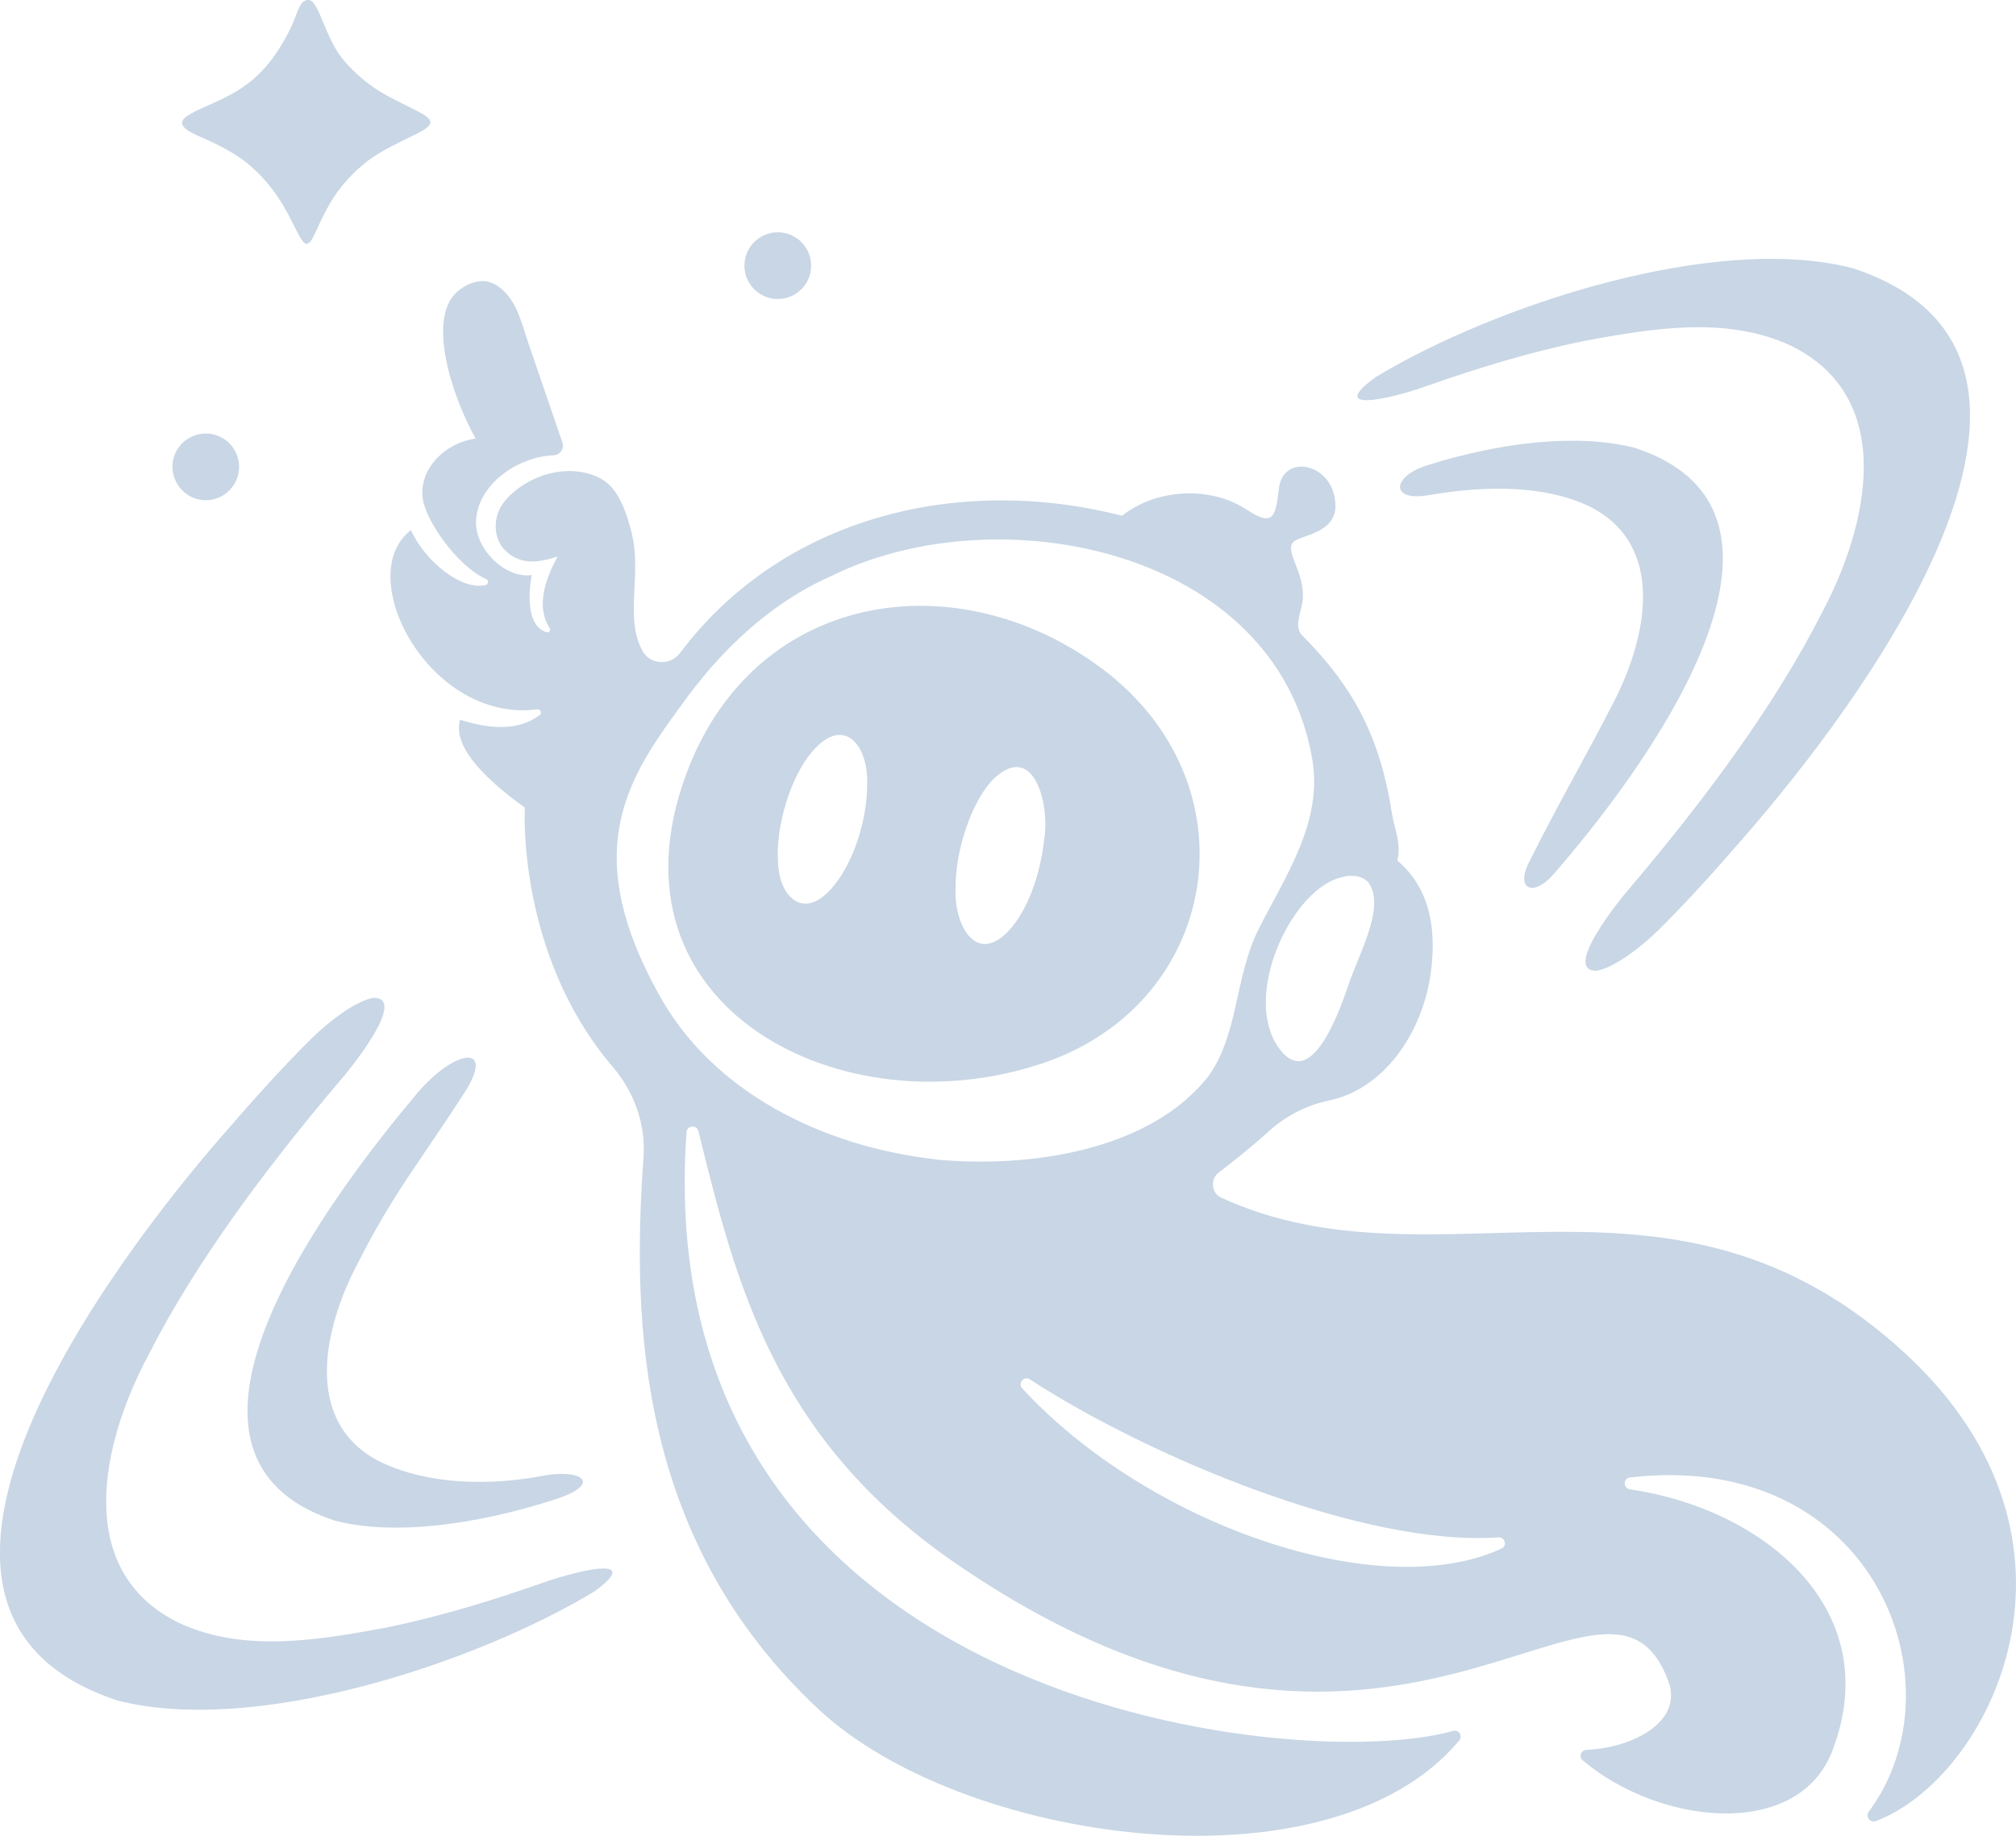
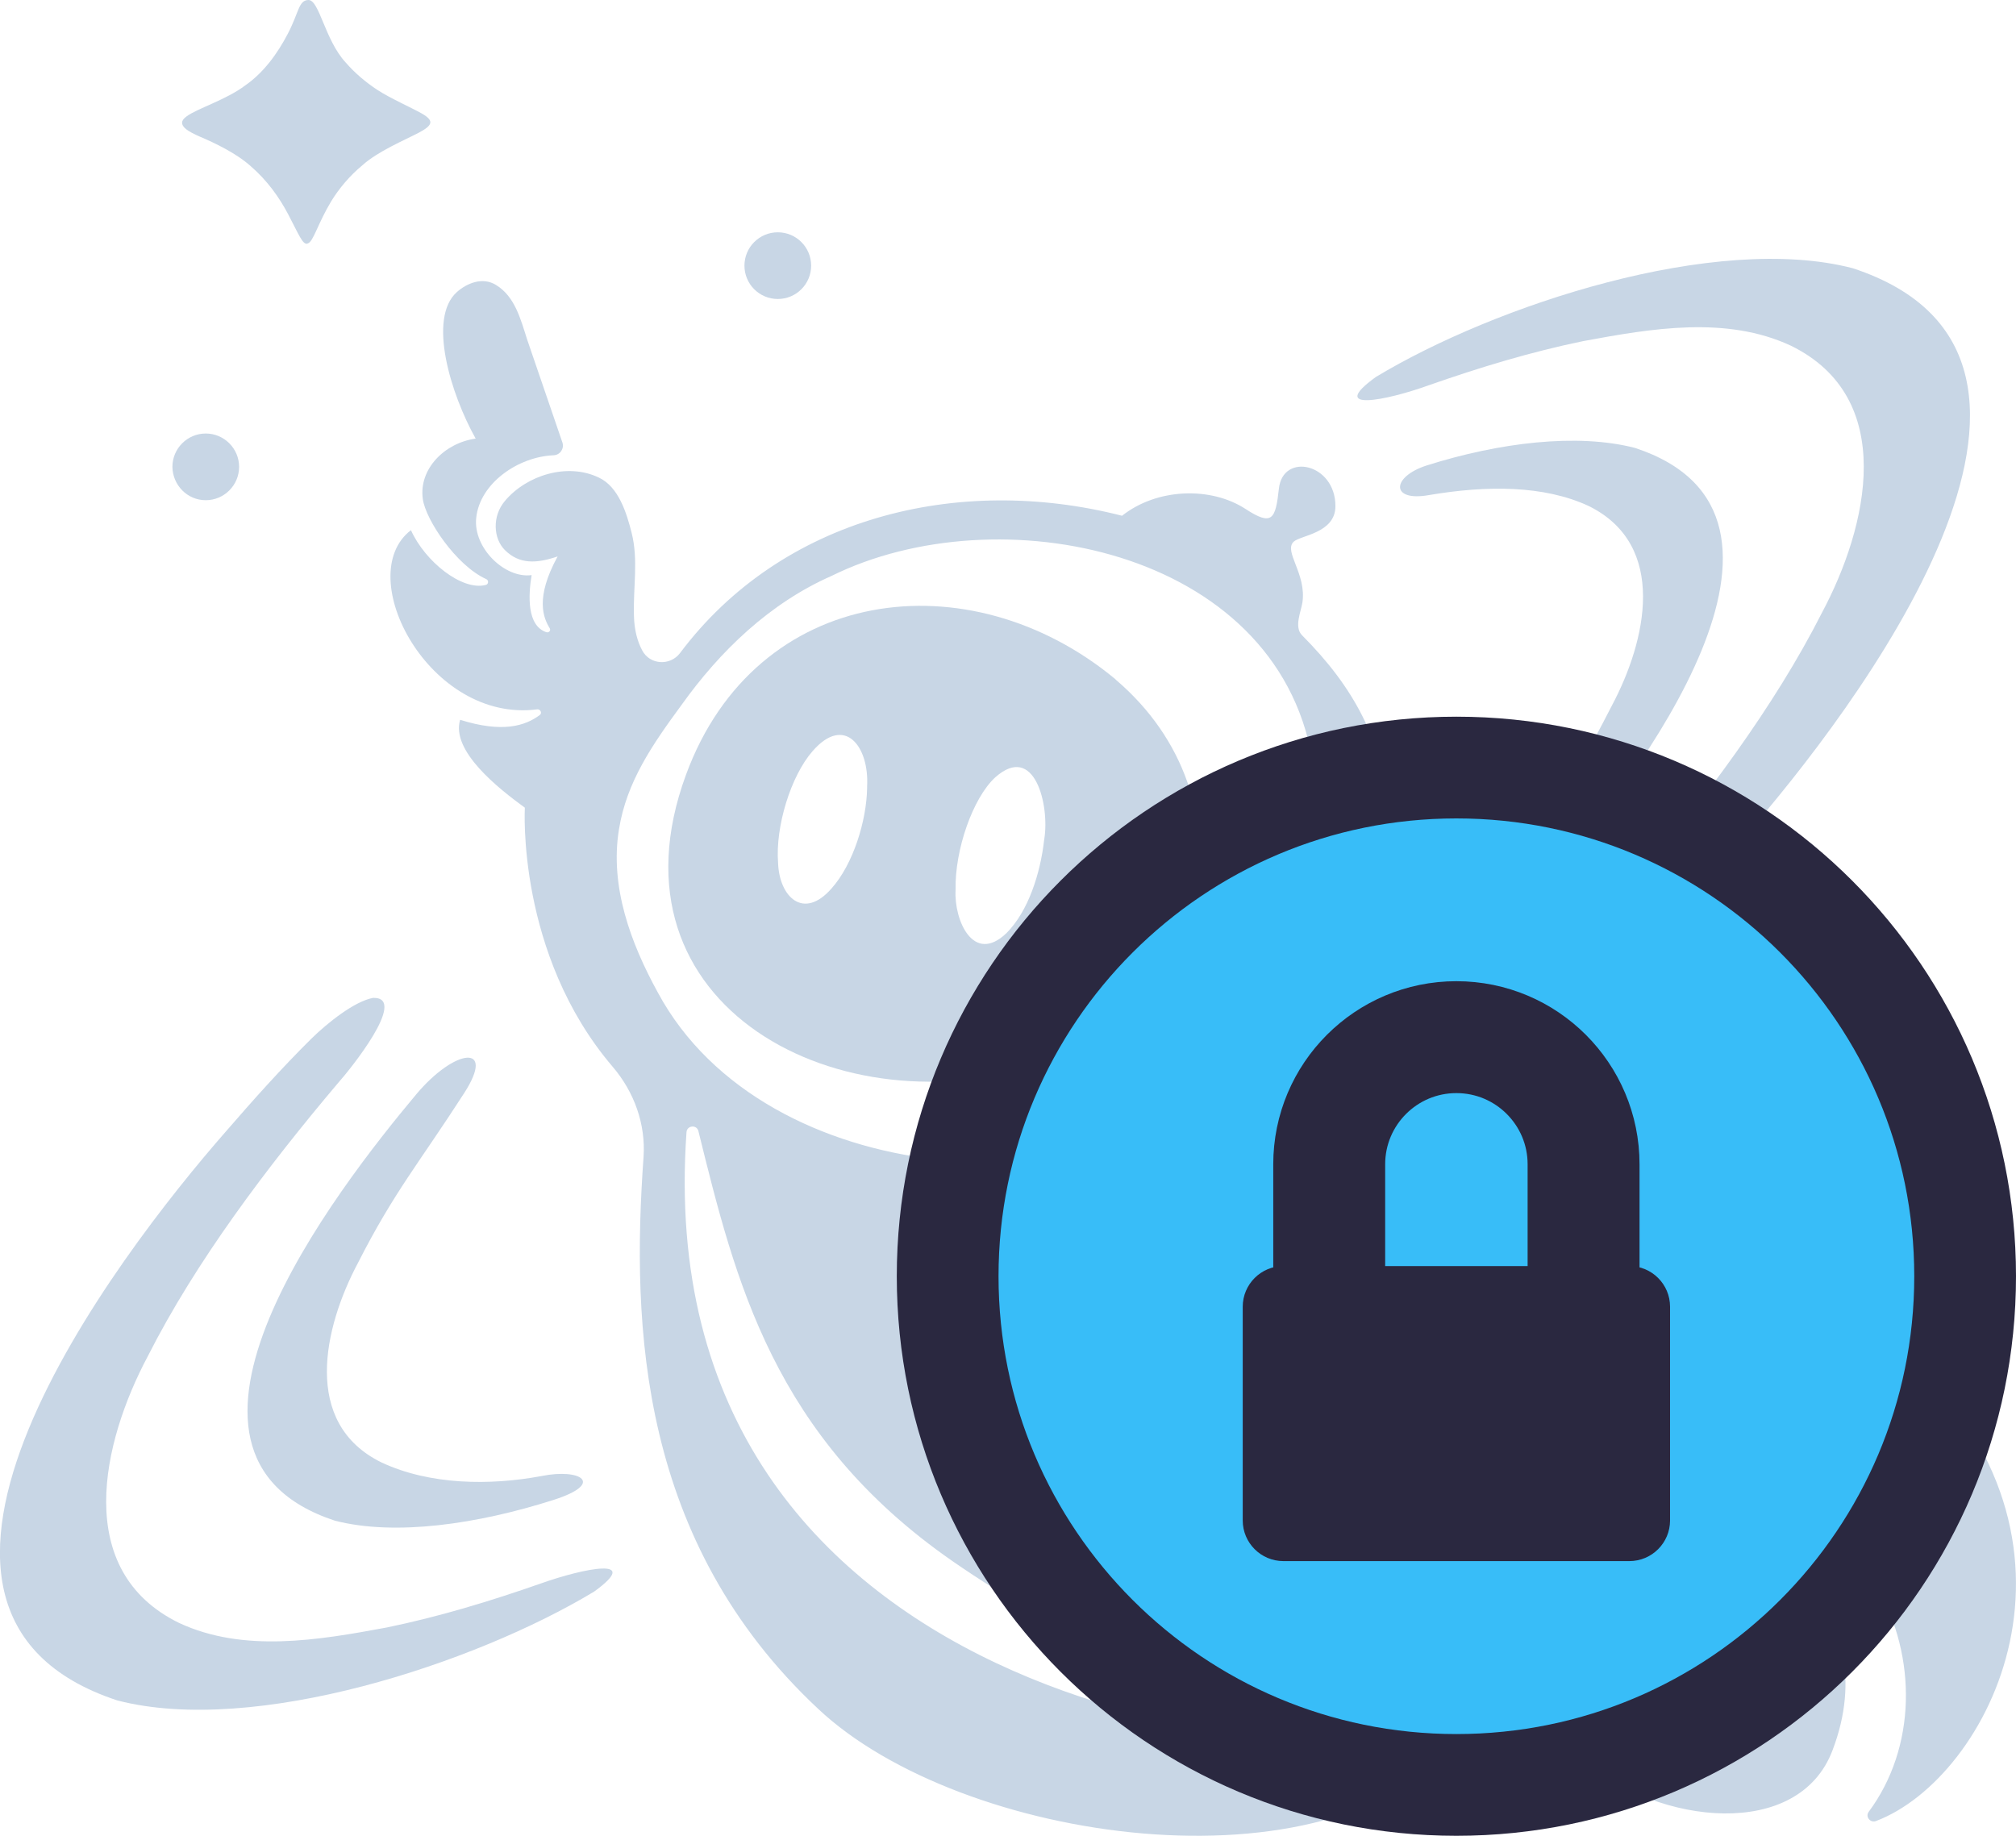
- <svg xmlns="http://www.w3.org/2000/svg" version="1.0" id="Layer_1" x="0px" y="0px" viewBox="0 0 713.3 649.6" style="enable-background:new 0 0 713.3 649.6;" xml:space="preserve">
-   <style type="text/css">
- 	.st0{fill:#C8D6E5;}
- </style>
-   <g>
-     <path class="st0" d="M70.6,48.3c5.4,2.3,13,5.9,18.1,10.5c5.8,5,10.1,11,13.3,17.1c3.6,6.8,5.1,10.9,6.8,10.3l0.1-0.1h0.1   c1.9-0.7,3.5-7.1,8.2-14.9c2.7-4.4,6.5-9,11-12.7c5.4-4.9,14.9-8.9,19.9-11.5c4.9-2.6,5.7-4.2,1.2-6.8c-3.7-2.1-11.2-5.4-15.8-8.4   c-4.1-2.7-8-6-11.2-9.7C114.9,14.1,113-0.1,109.1,0c-3.5,0.1-3.3,4.4-7.3,12c-3.6,6.9-8.5,13.7-15,18.2c-6.7,5.1-17.3,8.3-20.8,11   C61.6,44.3,67.5,46.9,70.6,48.3z" />
-     <path class="st0" d="M41.5,601.7c48.6,12.6,126.6-13.1,168.7-38.5c17.3-12.5-3.6-8.3-18.8-2.9c-18,6.3-36.1,11.8-54.6,15.6   c-24.2,4.5-50.6,9-73.4-1.6c-37.9-18.5-27.3-64-11.1-94.4c16.9-33.4,42.2-67,67.5-96.9c3.7-4.1,24.7-30,12.4-29.9v0H132   c-6.5,1.2-16,8.7-21.9,14.5c-10.5,10.4-20.5,21.6-30.2,32.8C41.2,444.6-54.7,570,41.5,601.7z" />
-     <path class="st0" d="M505.6,136.3c18-6.3,36.1-11.8,54.6-15.6c24.2-4.5,50.6-9,73.4,1.6c37.9,18.5,27.3,64,11.1,94.4   c-16.9,33.4-42.2,67-67.5,96.9c-3.7,4.1-24.7,30-12.4,29.9v0h0.2c6.5-1.2,16-8.7,21.9-14.5c10.5-10.4,20.5-21.6,30.2-32.8   c38.7-44.3,134.6-169.7,38.4-201.3c-48.6-12.6-126.6,13.1-168.7,38.5C469.5,145.9,490.4,141.8,505.6,136.3z" />
-     <path class="st0" d="M164.3,386.7L164.3,386.7c11.3-17.6-3.4-15.7-17,0.5C119,421,46.5,514.4,118.5,538.1   c21.4,5.5,50.5,1.2,77.2-7.3c18.6-5.9,9.7-11.3-4.1-8.5c-18.2,3.4-39.5,3.2-56.6-4.8c-28.4-13.9-20.4-48-8.3-70.7   C139.4,421.8,148.4,411.4,164.3,386.7z" />
-     <path class="st0" d="M549.7,309.3c29-33.2,100.8-127.1,28.8-150.8c-20.5-5.3-48.1-1.9-73.7,6.2c-12.5,4-12.9,12.9,0.7,10.5   c20.6-3.5,40.7-3.5,56.5,3.8c28.4,13.9,20.4,48,8.3,70.7c-8.4,16.5-19.4,35.5-29.4,55.6l0,0C536.3,314.5,542.4,317.7,549.7,309.3z" />
-     <path class="st0" d="M369.3,376.1c60.7-20.7,74.3-93.8,25.7-135.4c-0.1-0.1-0.3-0.3-0.4-0.4v0c-51.5-42.7-127.2-33.5-151.9,33.9   C212.5,356.4,298,400.4,369.3,376.1z M338.1,314.9c-0.3-14.2,6.1-32.5,14-39.8c14-12.5,19.3,9.9,17.4,21.7l-0.1,0.7l0,0   c-1.3,11.4-5.5,24.9-13.3,32.7C344.4,341.4,337.5,325.6,338.1,314.9z M287.5,265.8c11.4-13.1,20.1-1.6,19.3,12.5v0.6   c-0.2,11.5-4.9,26.9-12.6,35.5c-9.9,11.3-18.5,3-18.9-9.1C274.3,292.5,279.8,274.6,287.5,265.8z" />
-     <path class="st0" d="M516.3,615.9c1.3-1.6-0.1-4-2.2-3.4c-55.3,15.7-285.5-9.2-271.2-211.9c0.2-2.4,3.6-2.7,4.2-0.4   c13.1,53,26.5,108.2,89.9,152.2C493.6,661,568.5,536,590.3,594.9c5.3,14.2-12.4,23.6-29,24.3c-1.9,0.1-2.8,2.4-1.3,3.7   c27.2,23,76.4,28.3,88.4-3.6c19.1-50.2-24.9-85.5-71.7-92.3c-2.5-0.4-2.4-3.9,0-4.2c86.4-10,118.1,73,84.5,118.3   c-1.3,1.7,0.5,4,2.5,3.3c40.3-15.2,82.6-98.7,10.6-165.3h0c-82.9-76.7-165.8-20.1-242.2-55.3c-3.5-1.6-4-6.5-0.9-8.9   c5-3.8,11.9-9.3,17.5-14.4c6.1-5.6,13.5-9.4,21.6-11.1c19.4-4.1,32.5-23.6,35.7-43.6c2.4-15.2,0.7-30.9-11.6-41.3   c1.5-6.1-1-11-1.9-16.6c-4.1-26.5-13.1-44.3-31.8-63.1c-2.9-2.9-0.4-8.3,0.1-11.5c1.6-10.2-6.7-18.1-3.1-21.6   c2.4-2.3,14.8-3,14.8-12.6c0-15.2-18.6-19.1-20-6.2c-1.2,10.8-2.3,13.4-11.8,7.2c-12.3-8-31.3-7.4-43.7,2.4   c-58.3-14.9-120.5,0.7-156.4,48.6c-3.5,4.6-10.7,4.2-13.4-1c-1.6-3-2.8-7.1-2.9-12.3c-0.3-10,1.6-19.6-0.8-29.2   c-1.8-7.1-4.6-16.3-11.6-19.6c-11.2-5.4-25.6-0.8-33.2,8.2c-4.7,5.5-4.1,13.4-0.1,17.4c5.2,5.2,11.3,4.8,18.7,2.3   c-8.1,14.8-5,21.8-2.8,25.4c0.5,0.8-0.3,1.7-1.2,1.4c-6.9-2.3-6.4-13-5.2-20.2c-9.5,1.3-20.8-9.7-19.6-20.3   c1.3-12.2,14.8-21.6,27.4-22.1c2.3-0.1,3.8-2.4,3.1-4.5l-12.5-36.5c-2.3-7.2-4.3-15.1-10.9-19.2c-4.9-3.1-10.5-0.6-13.9,2.4   c-10.5,9.3-2.2,36.2,6.6,51.9c-10.9,1.5-20.2,10.7-18.7,21.4c1,7.3,11.8,23.5,22.4,28.3c1,0.4,0.9,1.9-0.2,2.1   c-8.4,2.1-21.4-8.3-26.4-19.4c-21,16.1,6.6,68.4,44.7,63.4c1.1-0.1,1.8,1.3,0.9,2c-5.2,3.9-13.3,6.4-28.2,1.7   c-3.3,11.1,13.7,24.4,22.9,31.1c0,0-3,51.8,31.1,91.7c7.6,8.9,11.7,20.3,10.9,31.9c-4.3,60-1.5,136.1,61.8,195.3   C339.8,652,469.9,671.2,516.3,615.9z M530.2,544c2.3-0.2,3.2,3.1,1,4c-43.4,20-125.3-8.7-169.5-56.7c-1.7-1.8,0.6-4.6,2.7-3.2v0   C406.5,515.5,482.7,547.4,530.2,544z M484,312.1L484,312.1l0.2,0.2c6.3,8.9-3.9,26-7.3,36.9c-3.8,10.9-14.2,39.2-25.8,19.5   c-10.5-19.3,6.6-54.3,23.6-58.3C478,309.5,481.7,309.7,484,312.1z M219,293.5c2.7-16.9,11.9-30.1,22.1-44   c13.7-19.2,31.3-36.1,53.1-45.7c58.6-29,157.2-9.9,170.1,64.8c3.8,22.2-9.3,41.1-19.1,60.4c-8.4,17.2-6.9,36.4-17.4,51.5   c-20.8,26.9-63.9,32.9-96.6,29.8l-0.5-0.1c-39.2-4.5-78.9-23.5-98-59.1C223.2,333.8,215.7,313.7,219,293.5z" />
-     <path class="st0" d="M72.8,177c6.5,0,11.8-5.3,11.8-11.8c0-6.5-5.3-11.8-11.8-11.8c-6.5,0-11.8,5.3-11.8,11.8   C61.1,171.7,66.3,177,72.8,177z" />
-     <circle class="st0" cx="275.2" cy="94" r="11.8" />
+ <svg xmlns="http://www.w3.org/2000/svg" viewBox="0 0 713.3 649.6">
+   <g fill="#C8D6E5">
+     <path d="M70.6,48.3c5.4,2.3,13,5.9,18.1,10.5c5.8,5,10.1,11,13.3,17.1c3.6,6.8,5.1,10.9,6.8,10.3l0.1-0.1h0.1   c1.9-0.7,3.5-7.1,8.2-14.9c2.7-4.4,6.5-9,11-12.7c5.4-4.9,14.9-8.9,19.9-11.5c4.9-2.6,5.7-4.2,1.2-6.8c-3.7-2.1-11.2-5.4-15.8-8.4   c-4.1-2.7-8-6-11.2-9.7C114.9,14.1,113-0.1,109.1,0c-3.5,0.1-3.3,4.4-7.3,12c-3.6,6.9-8.5,13.7-15,18.2c-6.7,5.1-17.3,8.3-20.8,11   C61.6,44.3,67.5,46.9,70.6,48.3z" />
+     <path d="M41.5,601.7c48.6,12.6,126.6-13.1,168.7-38.5c17.3-12.5-3.6-8.3-18.8-2.9c-18,6.3-36.1,11.8-54.6,15.6   c-24.2,4.5-50.6,9-73.4-1.6c-37.9-18.5-27.3-64-11.1-94.4c16.9-33.4,42.2-67,67.5-96.9c3.7-4.1,24.7-30,12.4-29.9v0H132   c-6.5,1.2-16,8.7-21.9,14.5c-10.5,10.4-20.5,21.6-30.2,32.8C41.2,444.6-54.7,570,41.5,601.7z" />
+     <path d="M505.6,136.3c18-6.3,36.1-11.8,54.6-15.6c24.2-4.5,50.6-9,73.4,1.6c37.9,18.5,27.3,64,11.1,94.4   c-16.9,33.4-42.2,67-67.5,96.9c-3.7,4.1-24.7,30-12.4,29.9v0h0.2c6.5-1.2,16-8.7,21.9-14.5c10.5-10.4,20.5-21.6,30.2-32.8   c38.7-44.3,134.6-169.7,38.4-201.3c-48.6-12.6-126.6,13.1-168.7,38.5C469.5,145.9,490.4,141.8,505.6,136.3z" />
+     <path d="M164.3,386.7L164.3,386.7c11.3-17.6-3.4-15.7-17,0.5C119,421,46.5,514.4,118.5,538.1   c21.4,5.5,50.5,1.2,77.2-7.3c18.6-5.9,9.7-11.3-4.1-8.5c-18.2,3.4-39.5,3.2-56.6-4.8c-28.4-13.9-20.4-48-8.3-70.7   C139.4,421.8,148.4,411.4,164.3,386.7z" />
+     <path d="M549.7,309.3c29-33.2,100.8-127.1,28.8-150.8c-20.5-5.3-48.1-1.9-73.7,6.2c-12.5,4-12.9,12.9,0.7,10.5   c20.6-3.5,40.7-3.5,56.5,3.8c28.4,13.9,20.4,48,8.3,70.7c-8.4,16.5-19.4,35.5-29.4,55.6l0,0C536.3,314.5,542.4,317.7,549.7,309.3z" />
+     <path d="M369.3,376.1c60.7-20.7,74.3-93.8,25.7-135.4c-0.1-0.1-0.3-0.3-0.4-0.4v0c-51.5-42.7-127.2-33.5-151.9,33.9   C212.5,356.4,298,400.4,369.3,376.1z M338.1,314.9c-0.3-14.2,6.1-32.5,14-39.8c14-12.5,19.3,9.9,17.4,21.7l-0.1,0.7l0,0   c-1.3,11.4-5.5,24.9-13.3,32.7C344.4,341.4,337.5,325.6,338.1,314.9z M287.5,265.8c11.4-13.1,20.1-1.6,19.3,12.5v0.6   c-0.2,11.5-4.9,26.9-12.6,35.5c-9.9,11.3-18.5,3-18.9-9.1C274.3,292.5,279.8,274.6,287.5,265.8z" />
+     <path d="M516.3,615.9c1.3-1.6-0.1-4-2.2-3.4c-55.3,15.7-285.5-9.2-271.2-211.9c0.2-2.4,3.6-2.7,4.2-0.4   c13.1,53,26.5,108.2,89.9,152.2C493.6,661,568.5,536,590.3,594.9c5.3,14.2-12.4,23.6-29,24.3c-1.9,0.1-2.8,2.4-1.3,3.7   c27.2,23,76.4,28.3,88.4-3.6c19.1-50.2-24.9-85.5-71.7-92.3c-2.5-0.4-2.4-3.9,0-4.2c86.4-10,118.1,73,84.5,118.3   c-1.3,1.7,0.5,4,2.5,3.3c40.3-15.2,82.6-98.7,10.6-165.3h0c-82.9-76.7-165.8-20.1-242.2-55.3c-3.5-1.6-4-6.5-0.9-8.9   c5-3.8,11.9-9.3,17.5-14.4c6.1-5.6,13.5-9.4,21.6-11.1c19.4-4.1,32.5-23.6,35.7-43.6c2.4-15.2,0.7-30.9-11.6-41.3   c1.5-6.1-1-11-1.9-16.6c-4.1-26.5-13.1-44.3-31.8-63.1c-2.9-2.9-0.4-8.3,0.1-11.5c1.6-10.2-6.7-18.1-3.1-21.6   c2.4-2.3,14.8-3,14.8-12.6c0-15.2-18.6-19.1-20-6.2c-1.2,10.8-2.3,13.4-11.8,7.2c-12.3-8-31.3-7.4-43.7,2.4   c-58.3-14.9-120.5,0.7-156.4,48.6c-3.5,4.6-10.7,4.2-13.4-1c-1.6-3-2.8-7.1-2.9-12.3c-0.3-10,1.6-19.6-0.8-29.2   c-1.8-7.1-4.6-16.3-11.6-19.6c-11.2-5.4-25.6-0.8-33.2,8.2c-4.7,5.5-4.1,13.4-0.1,17.4c5.2,5.2,11.3,4.8,18.7,2.3   c-8.1,14.8-5,21.8-2.8,25.4c0.5,0.8-0.3,1.7-1.2,1.4c-6.9-2.3-6.4-13-5.2-20.2c-9.5,1.3-20.8-9.7-19.6-20.3   c1.3-12.2,14.8-21.6,27.4-22.1c2.3-0.1,3.8-2.4,3.1-4.5l-12.5-36.5c-2.3-7.2-4.3-15.1-10.9-19.2c-4.9-3.1-10.5-0.6-13.9,2.4   c-10.5,9.3-2.2,36.2,6.6,51.9c-10.9,1.5-20.2,10.7-18.7,21.4c1,7.3,11.8,23.5,22.4,28.3c1,0.4,0.9,1.9-0.2,2.1   c-8.4,2.1-21.4-8.3-26.4-19.4c-21,16.1,6.6,68.4,44.7,63.4c1.1-0.1,1.8,1.3,0.9,2c-5.2,3.9-13.3,6.4-28.2,1.7   c-3.3,11.1,13.7,24.4,22.9,31.1c0,0-3,51.8,31.1,91.7c7.6,8.9,11.7,20.3,10.9,31.9c-4.3,60-1.5,136.1,61.8,195.3   C339.8,652,469.9,671.2,516.3,615.9z M530.2,544c2.3-0.2,3.2,3.1,1,4c-43.4,20-125.3-8.7-169.5-56.7c-1.7-1.8,0.6-4.6,2.7-3.2v0   C406.5,515.5,482.7,547.4,530.2,544z M484,312.1L484,312.1l0.2,0.2c6.3,8.9-3.9,26-7.3,36.9c-3.8,10.9-14.2,39.2-25.8,19.5   c-10.5-19.3,6.6-54.3,23.6-58.3C478,309.5,481.7,309.7,484,312.1z M219,293.5c2.7-16.9,11.9-30.1,22.1-44   c13.7-19.2,31.3-36.1,53.1-45.7c58.6-29,157.2-9.9,170.1,64.8c3.8,22.2-9.3,41.1-19.1,60.4c-8.4,17.2-6.9,36.4-17.4,51.5   c-20.8,26.9-63.9,32.9-96.6,29.8l-0.5-0.1c-39.2-4.5-78.9-23.5-98-59.1C223.2,333.8,215.7,313.7,219,293.5z" />
+     <path d="M72.8,177c6.5,0,11.8-5.3,11.8-11.8c0-6.5-5.3-11.8-11.8-11.8c-6.5,0-11.8,5.3-11.8,11.8   C61.1,171.7,66.3,177,72.8,177z" />
+     <circle cx="275.2" cy="94" r="11.8" />
  </g>
+   <circle cx="515.3" cy="451.6" r="180" fill="#38BDF8" stroke="#2A2840" stroke-width="36" />
+   <path d="M470.3 451.6V412A45 45 0 0 1 560.3 412V451.6" fill="none" stroke="#2A2840" stroke-width="39.6" />
+   <rect x="439.7" y="448" width="151.2" height="104.4" rx="14.4" fill="#2A2840" />
</svg>
